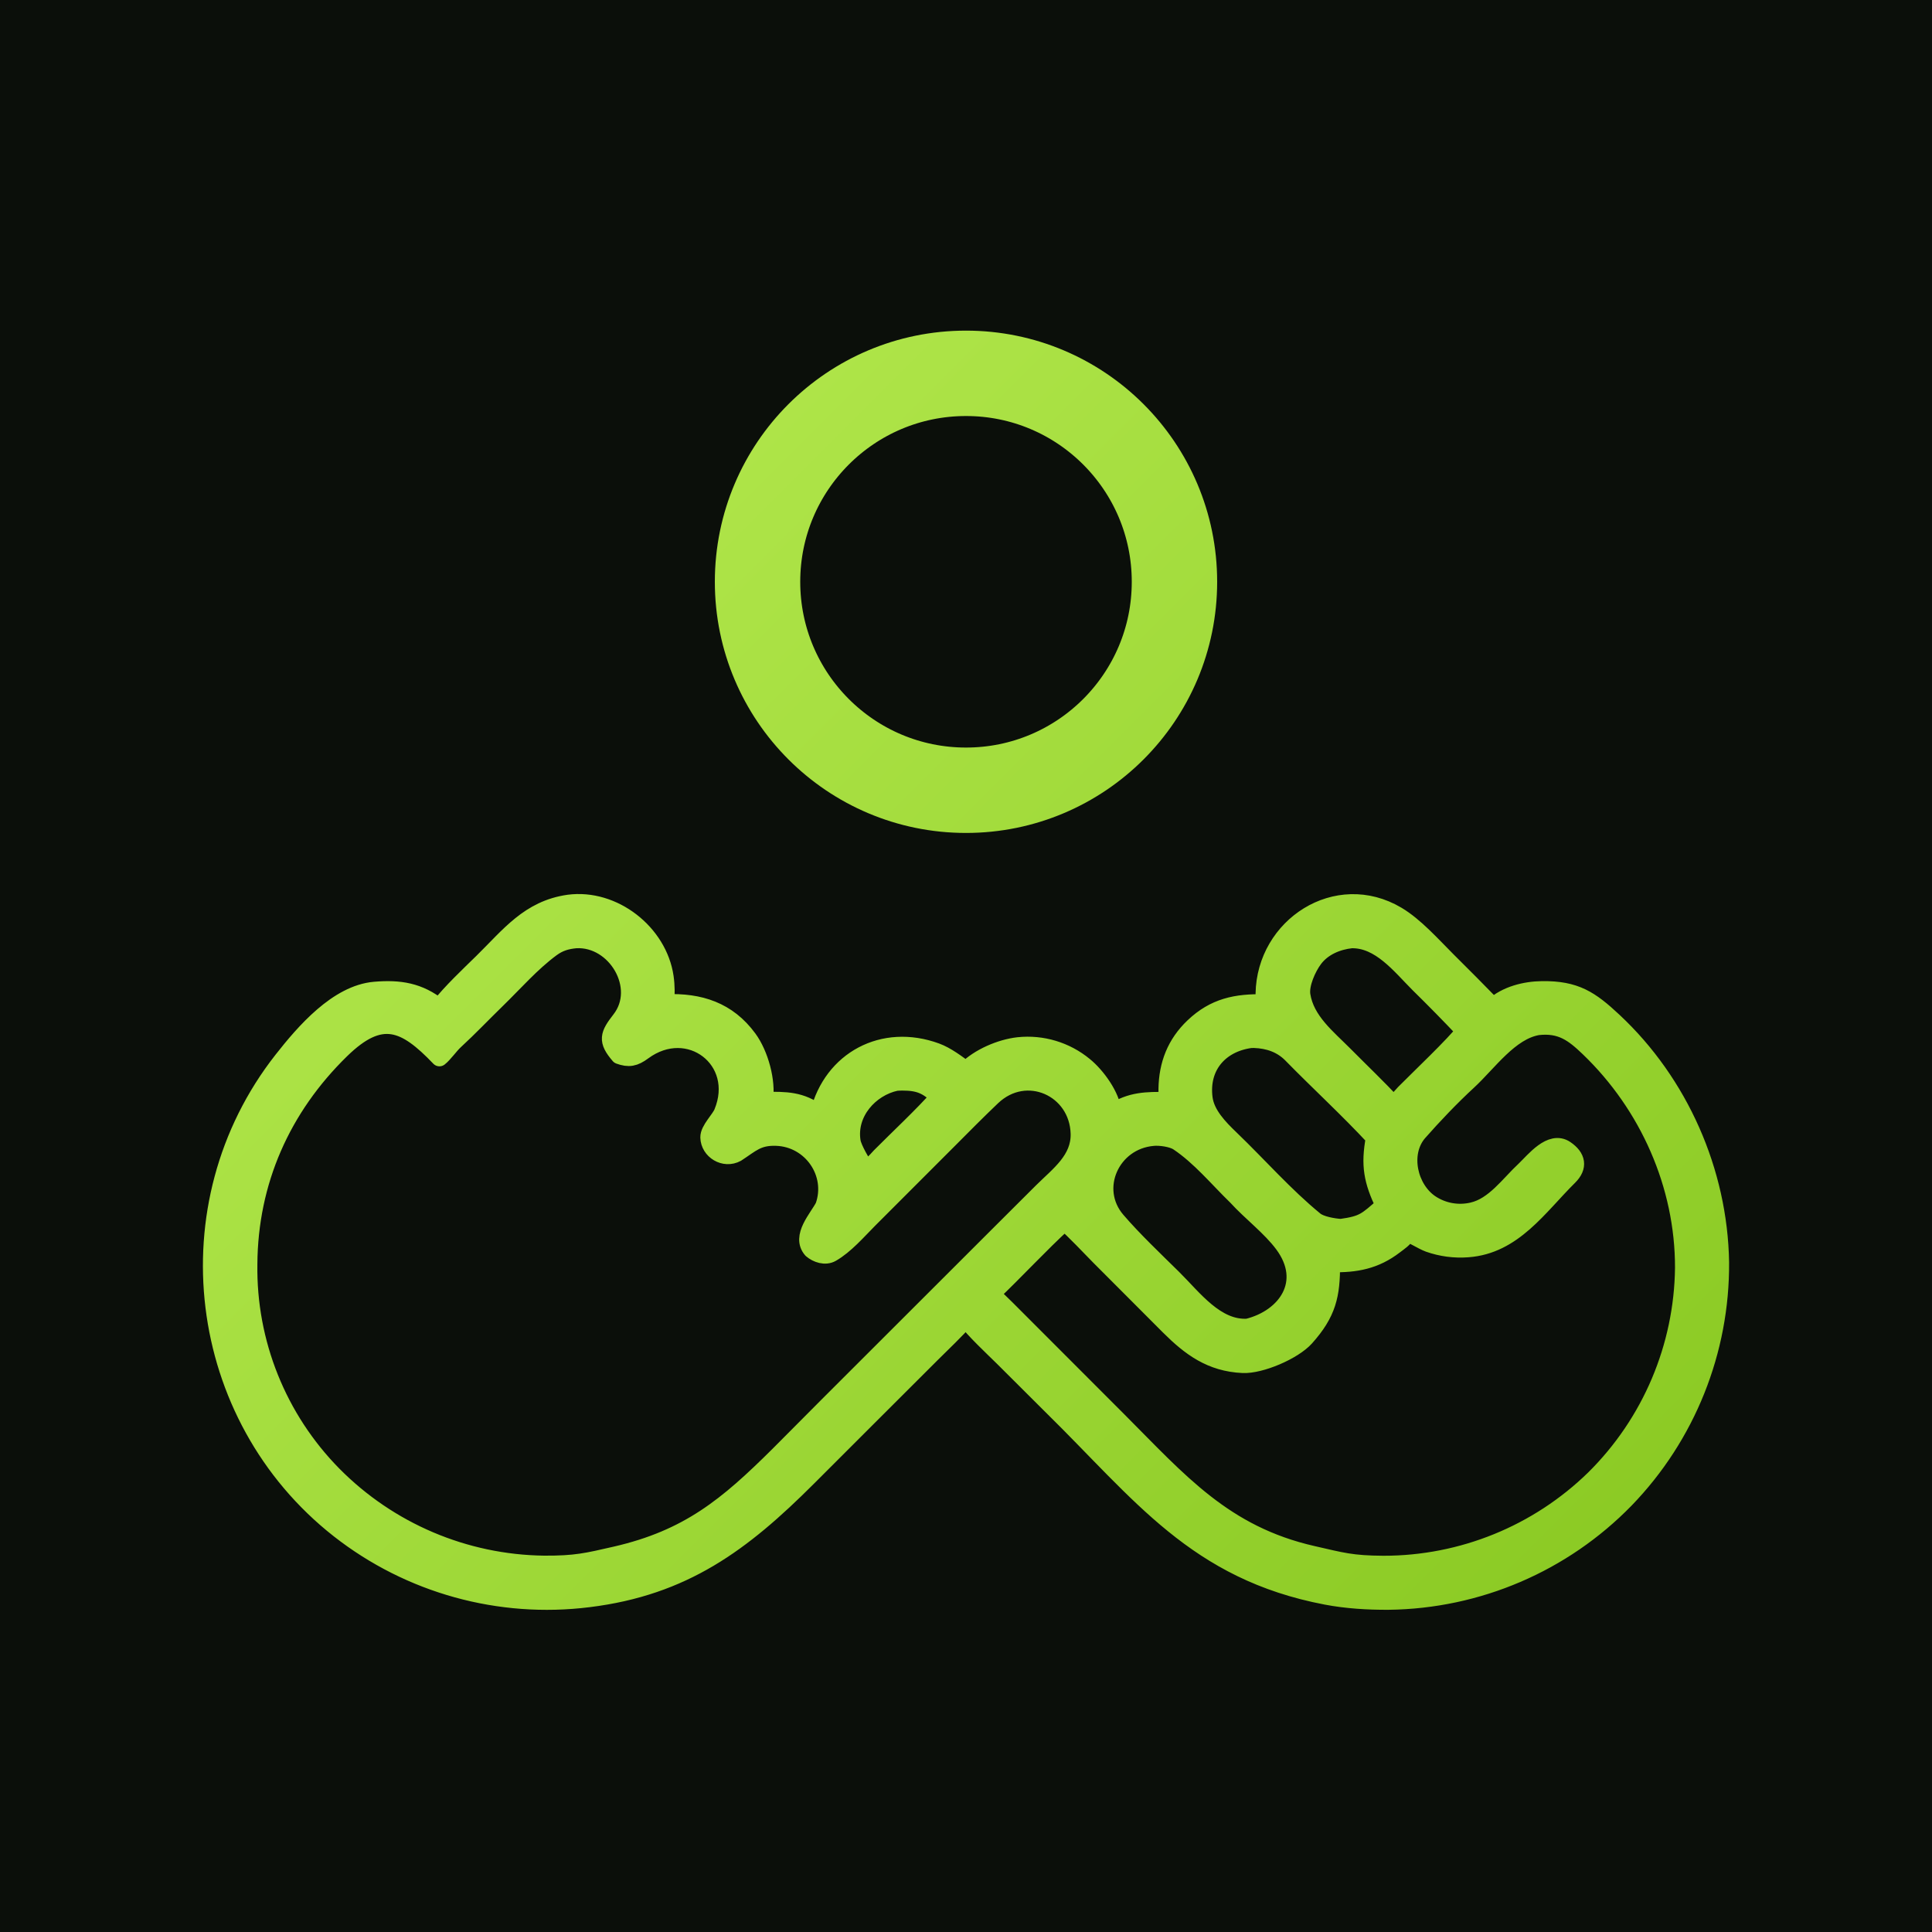
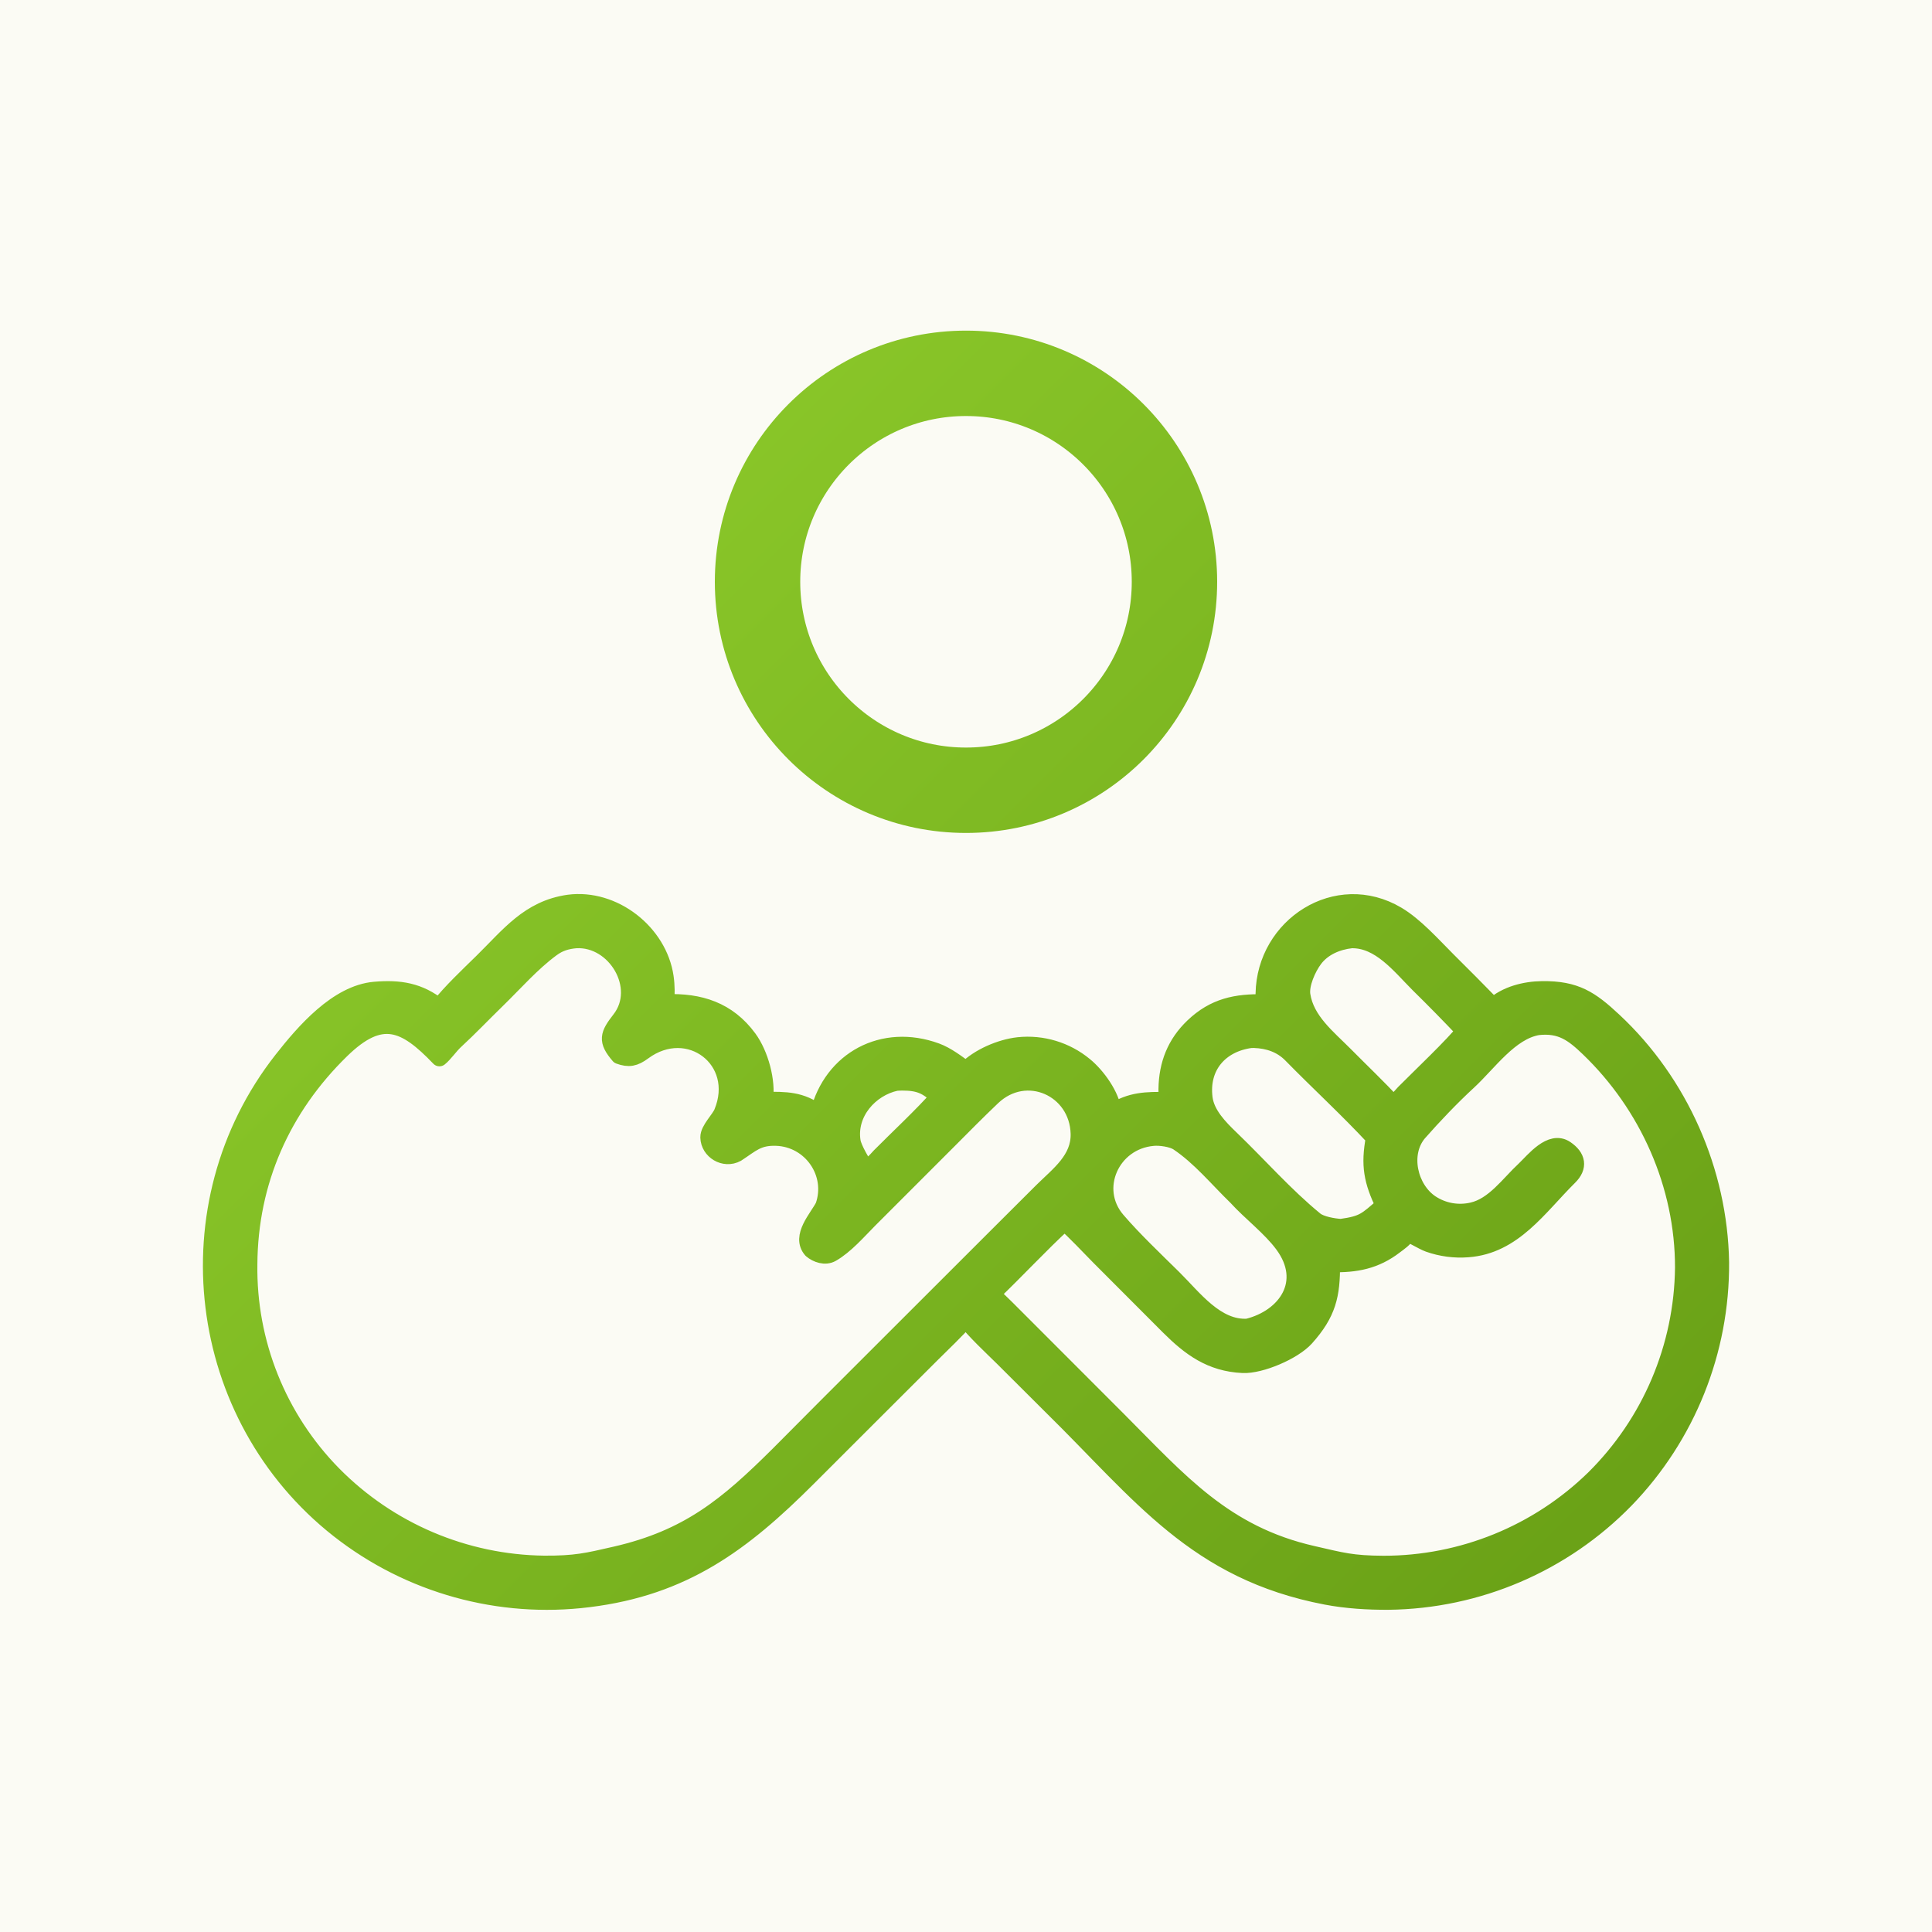
<svg xmlns="http://www.w3.org/2000/svg" width="1024" height="1024" viewBox="0 0 1024 1024">
  <defs>
-     <linearGradient id="lit" x1="0" y1="0" x2="1" y2="1">
-       <stop offset="0" stop-color="#C3F45E" />
-       <stop offset="1" stop-color="#7FC117" />
+     <linearGradient id="oncream" x1="0" y1="0" x2="1" y2="1">
+       <stop offset="0" stop-color="#9BDB33" />
+       <stop offset="1" stop-color="#5F9410" />
    </linearGradient>
  </defs>
-   <rect width="1024" height="1024" fill="#0B0F0A" />
+   <rect width="1024" height="1024" fill="#FBFBF4" />
  <mask id="mark">
    <g transform="translate(76.12 353.86) scale(2.59084)">
      <path d="M86.936 48.188C96.163 46.961 105.384 54.227 106.697 63.318C106.963 65.159 106.921 66.69 106.838 68.545C113.78 68.267 119.528 70.118 123.746 75.868C126.093 79.069 127.625 84.623 127.008 88.52C131.39 88.466 134.497 88.441 138.085 91.143C140.814 80.184 151.292 74.55 162.148 78.527C164.284 79.309 166.427 80.952 168.251 82.291C170.814 79.669 175.301 77.743 178.944 77.34C183.815 76.823 188.689 78.29 192.466 81.407C195.009 83.469 197.995 87.59 198.329 90.886C201.925 88.52 205.207 88.486 209.366 88.546C209.347 87.761 209.342 86.976 209.35 86.191C209.427 81.168 211.089 76.906 214.749 73.42C219.051 69.324 223.53 68.433 229.243 68.555C229.219 67.932 229.207 67.309 229.214 66.686C229.449 52.83 244.085 43.276 256.447 50.617C260.13 52.804 263.656 56.789 266.741 59.873C269.881 62.984 272.997 66.124 276.082 69.29C278.706 66.889 282.602 65.912 286.091 65.87C292.946 65.789 295.991 67.846 300.764 72.309C314.259 84.926 322.308 103.094 322.611 121.649C322.741 139.764 315.754 157.207 303.15 170.221C290.393 183.315 272.946 190.794 254.667 191.004C250.451 191.024 246.098 190.763 241.954 189.974C215.285 184.896 204.022 169.059 185.799 151.153L175.774 141.159C173.857 139.271 169.594 135.278 168.234 133.281C166.351 135.486 163.308 138.344 161.185 140.465L148.361 153.267L135.845 165.777C122.499 179.113 110.526 188.081 91.032 190.482C72.814 192.761 54.439 187.675 39.985 176.353C10.46 153.193 5.105 109.886 28.35 80.264C32.841 74.541 39.648 66.645 47.279 65.995C52.369 65.562 56.359 66.179 60.438 69.436C62.989 66.23 66.33 63.102 69.272 60.218C74.795 54.802 78.824 49.353 86.936 48.188ZM295.625 77.845C292.439 74.787 289.951 72.93 285.242 73.444C279.492 74.421 275.152 80.813 270.96 84.675C267.506 87.859 263.889 91.653 260.787 95.18C257.195 99.46 258.889 106.66 263.327 109.609C265.828 111.262 268.898 111.813 271.815 111.134C276.275 110.141 279.314 105.665 282.544 102.676C284.475 100.83 287.895 96.448 290.907 98.496C293.287 100.115 293.678 102.118 291.612 104.16C285.39 110.317 280.274 118.204 270.901 118.892C268.194 119.102 265.476 118.744 262.916 117.84C261.554 117.352 259.191 115.773 258.481 115.807C257.912 116.897 256.906 117.515 255.957 118.244C251.965 121.315 247.985 122.057 243.016 121.95C243.081 128.371 242.213 132.085 237.733 137.083C235.231 139.875 228.498 142.735 224.879 142.571C218.309 142.273 214.085 139.097 209.764 134.795L195.509 120.512C193.631 118.625 190.312 115.05 188.381 113.448C183.317 118.092 178.468 123.382 173.45 128.151C174.498 129.11 175.527 130.092 176.534 131.094L199.365 153.945C211.862 166.468 221.03 177.275 239.161 181.4C245.138 182.759 247.091 183.39 253.646 183.424C269.756 183.432 285.227 177.133 296.752 165.875C308.274 154.47 314.839 138.982 315.021 122.77C315.052 105.836 307.756 89.491 295.625 77.845ZM88.454 55.668C86.553 55.84 85.037 56.276 83.47 57.428C79.396 60.422 75.891 64.458 72.265 67.985C69.363 70.807 66.665 73.659 63.688 76.4C62.699 77.31 61.449 79.1 60.516 79.823C53.49 72.479 48.6 70.265 40.417 78.249C28.318 90.055 21.638 105.127 21.536 122.043C21.297 138.112 27.511 153.607 38.787 165.058C50.196 176.615 65.701 183.207 81.939 183.403C88.332 183.435 90.673 182.866 96.57 181.511C111.434 178.095 119.376 171.478 129.832 161.092L140.074 150.799L174.739 116.164L183.818 107.108C187.254 103.711 191.519 100.627 191.382 95.336C191.14 86.027 180.53 81.249 173.594 87.862C170.586 90.731 167.665 93.676 164.726 96.633L148.395 112.973C146.113 115.269 143.57 118.233 140.754 119.843C139.436 120.596 137.717 120.01 136.651 119.101C134.256 116.368 137.864 112.622 139.129 110.188C141.525 103.464 136.591 96.333 129.436 96.089C125.606 95.959 124.345 97.422 121.338 99.375C118.796 100.764 115.692 98.851 115.626 96.098C115.588 94.509 117.804 92.45 118.393 91.024C122.83 80.275 111.506 71.673 102.209 78.538C100.426 79.855 99.271 80.086 97.289 79.364C94.641 76.297 95.073 75.106 97.501 71.99C102.623 65.418 96.575 55.241 88.454 55.668ZM211.614 97.098C210.443 96.314 207.896 95.96 206.485 96.109C197.969 96.85 193.571 106.625 199.114 113.072C202.564 117.084 206.808 121.101 210.593 124.833C214.803 128.985 219.388 135.318 225.861 134.925C233.791 132.951 238.798 125.671 233.114 117.995C230.511 114.478 226.509 111.501 223.552 108.246C219.664 104.474 216.122 100.117 211.614 97.098ZM226.446 76.088C220.136 76.957 216.126 81.625 216.95 88.076C217.371 91.367 220.046 94.095 222.388 96.346C228.118 101.853 233.495 108.008 239.645 113.04C240.803 113.988 243.442 114.426 244.934 114.516C249.636 113.868 250.155 113.15 253.754 110.032C251.35 105.011 250.711 101.822 251.776 96.168C246.393 90.368 240.361 84.831 234.811 79.163C232.75 77.059 230.106 76.174 227.199 76.072C226.947 76.063 226.697 76.068 226.446 76.088ZM155.219 84.786C154.789 84.787 154.359 84.805 153.931 84.842C148.584 85.991 144.022 91.091 144.943 96.928C145.18 98.425 146.987 101.333 147.802 102.765C148.944 101.743 149.636 101.091 150.653 99.948C154.119 96.449 159.585 91.349 162.639 87.82C160.347 85.509 158.574 84.782 155.219 84.786ZM247.094 55.668C244.191 55.981 241.266 57.207 239.469 59.606C238.124 61.399 236.61 64.766 236.955 67.001C237.764 72.229 242.204 75.698 245.702 79.224C249.053 82.601 252.503 85.889 255.744 89.362L257.91 86.974C260.577 84.267 268.331 76.909 270.222 74.329C267.148 71.079 264.012 67.884 260.819 64.749C257.016 60.941 252.907 55.553 247.094 55.668Z" fill="#FFFFFF" stroke="#FFFFFF" stroke-width="3.474" stroke-linejoin="round" stroke-linecap="round" />
    </g>
    <circle cx="512.00" cy="308.36" r="110.49" stroke="#FFFFFF" stroke-width="45.26" fill="none" />
  </mask>
-   <rect width="1024" height="1024" fill="url(#lit)" mask="url(#mark)" />
+   <rect width="1024" height="1024" fill="url(#oncream)" mask="url(#mark)" />
</svg>
